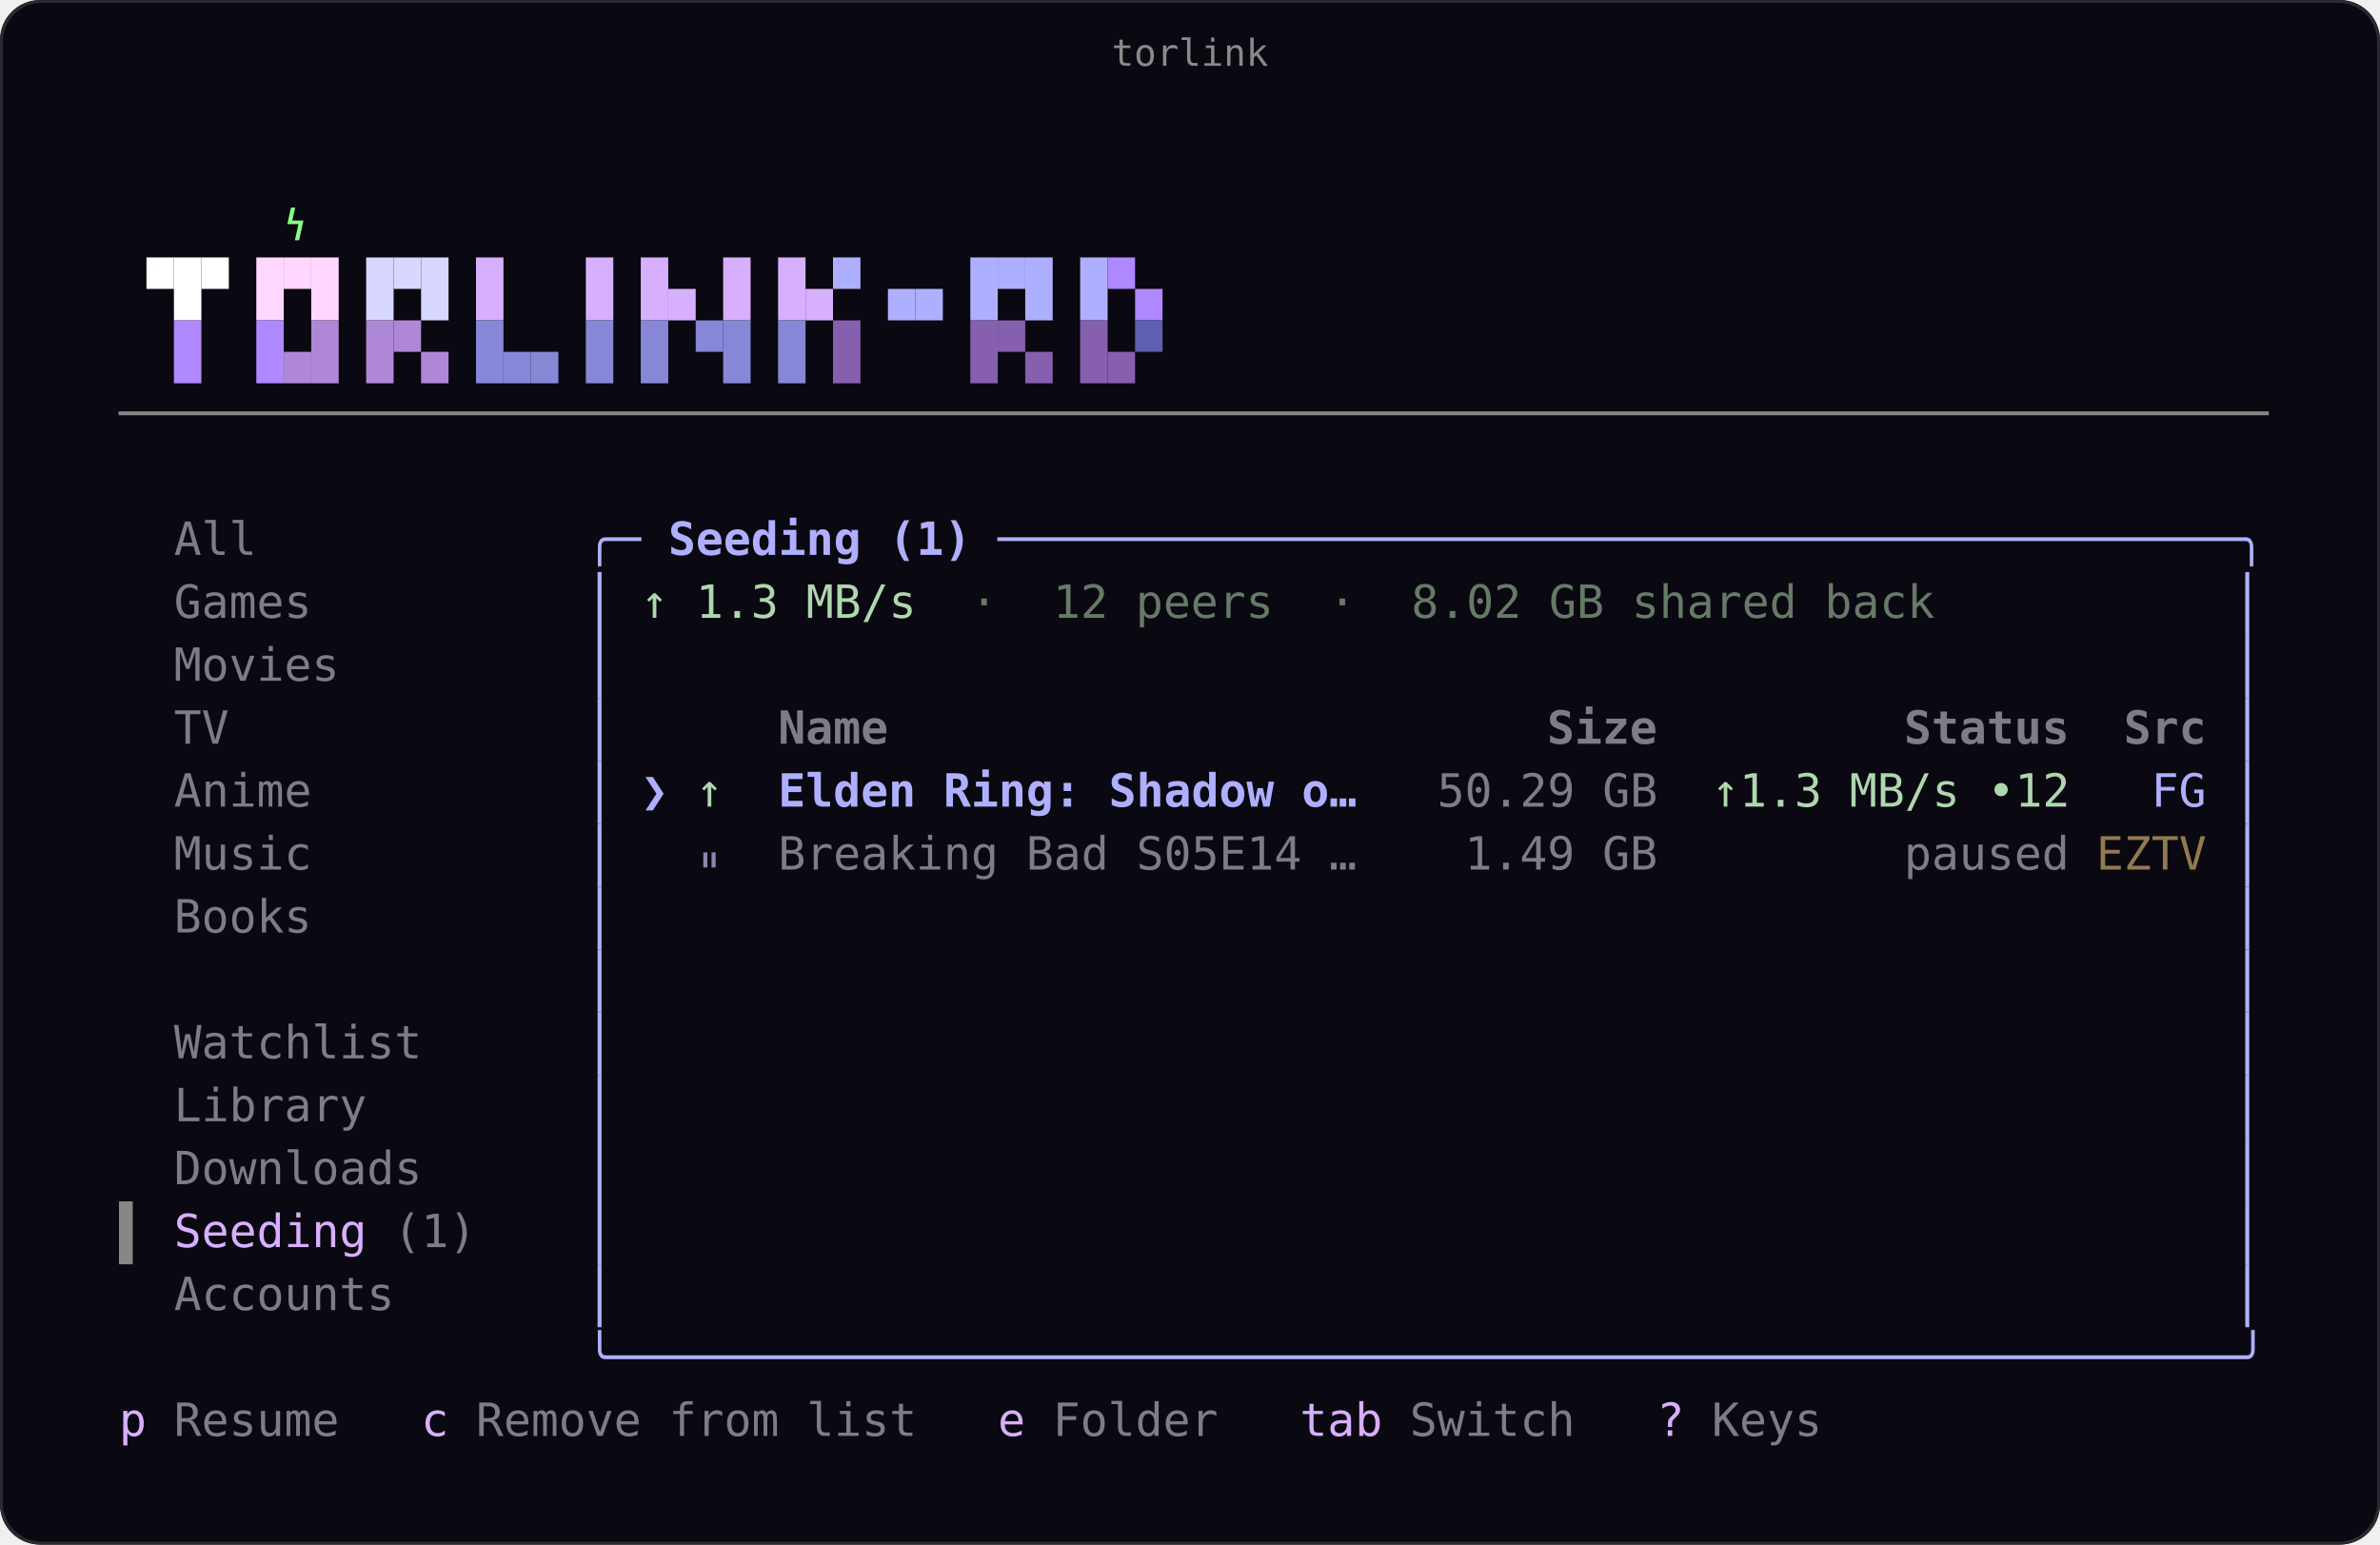
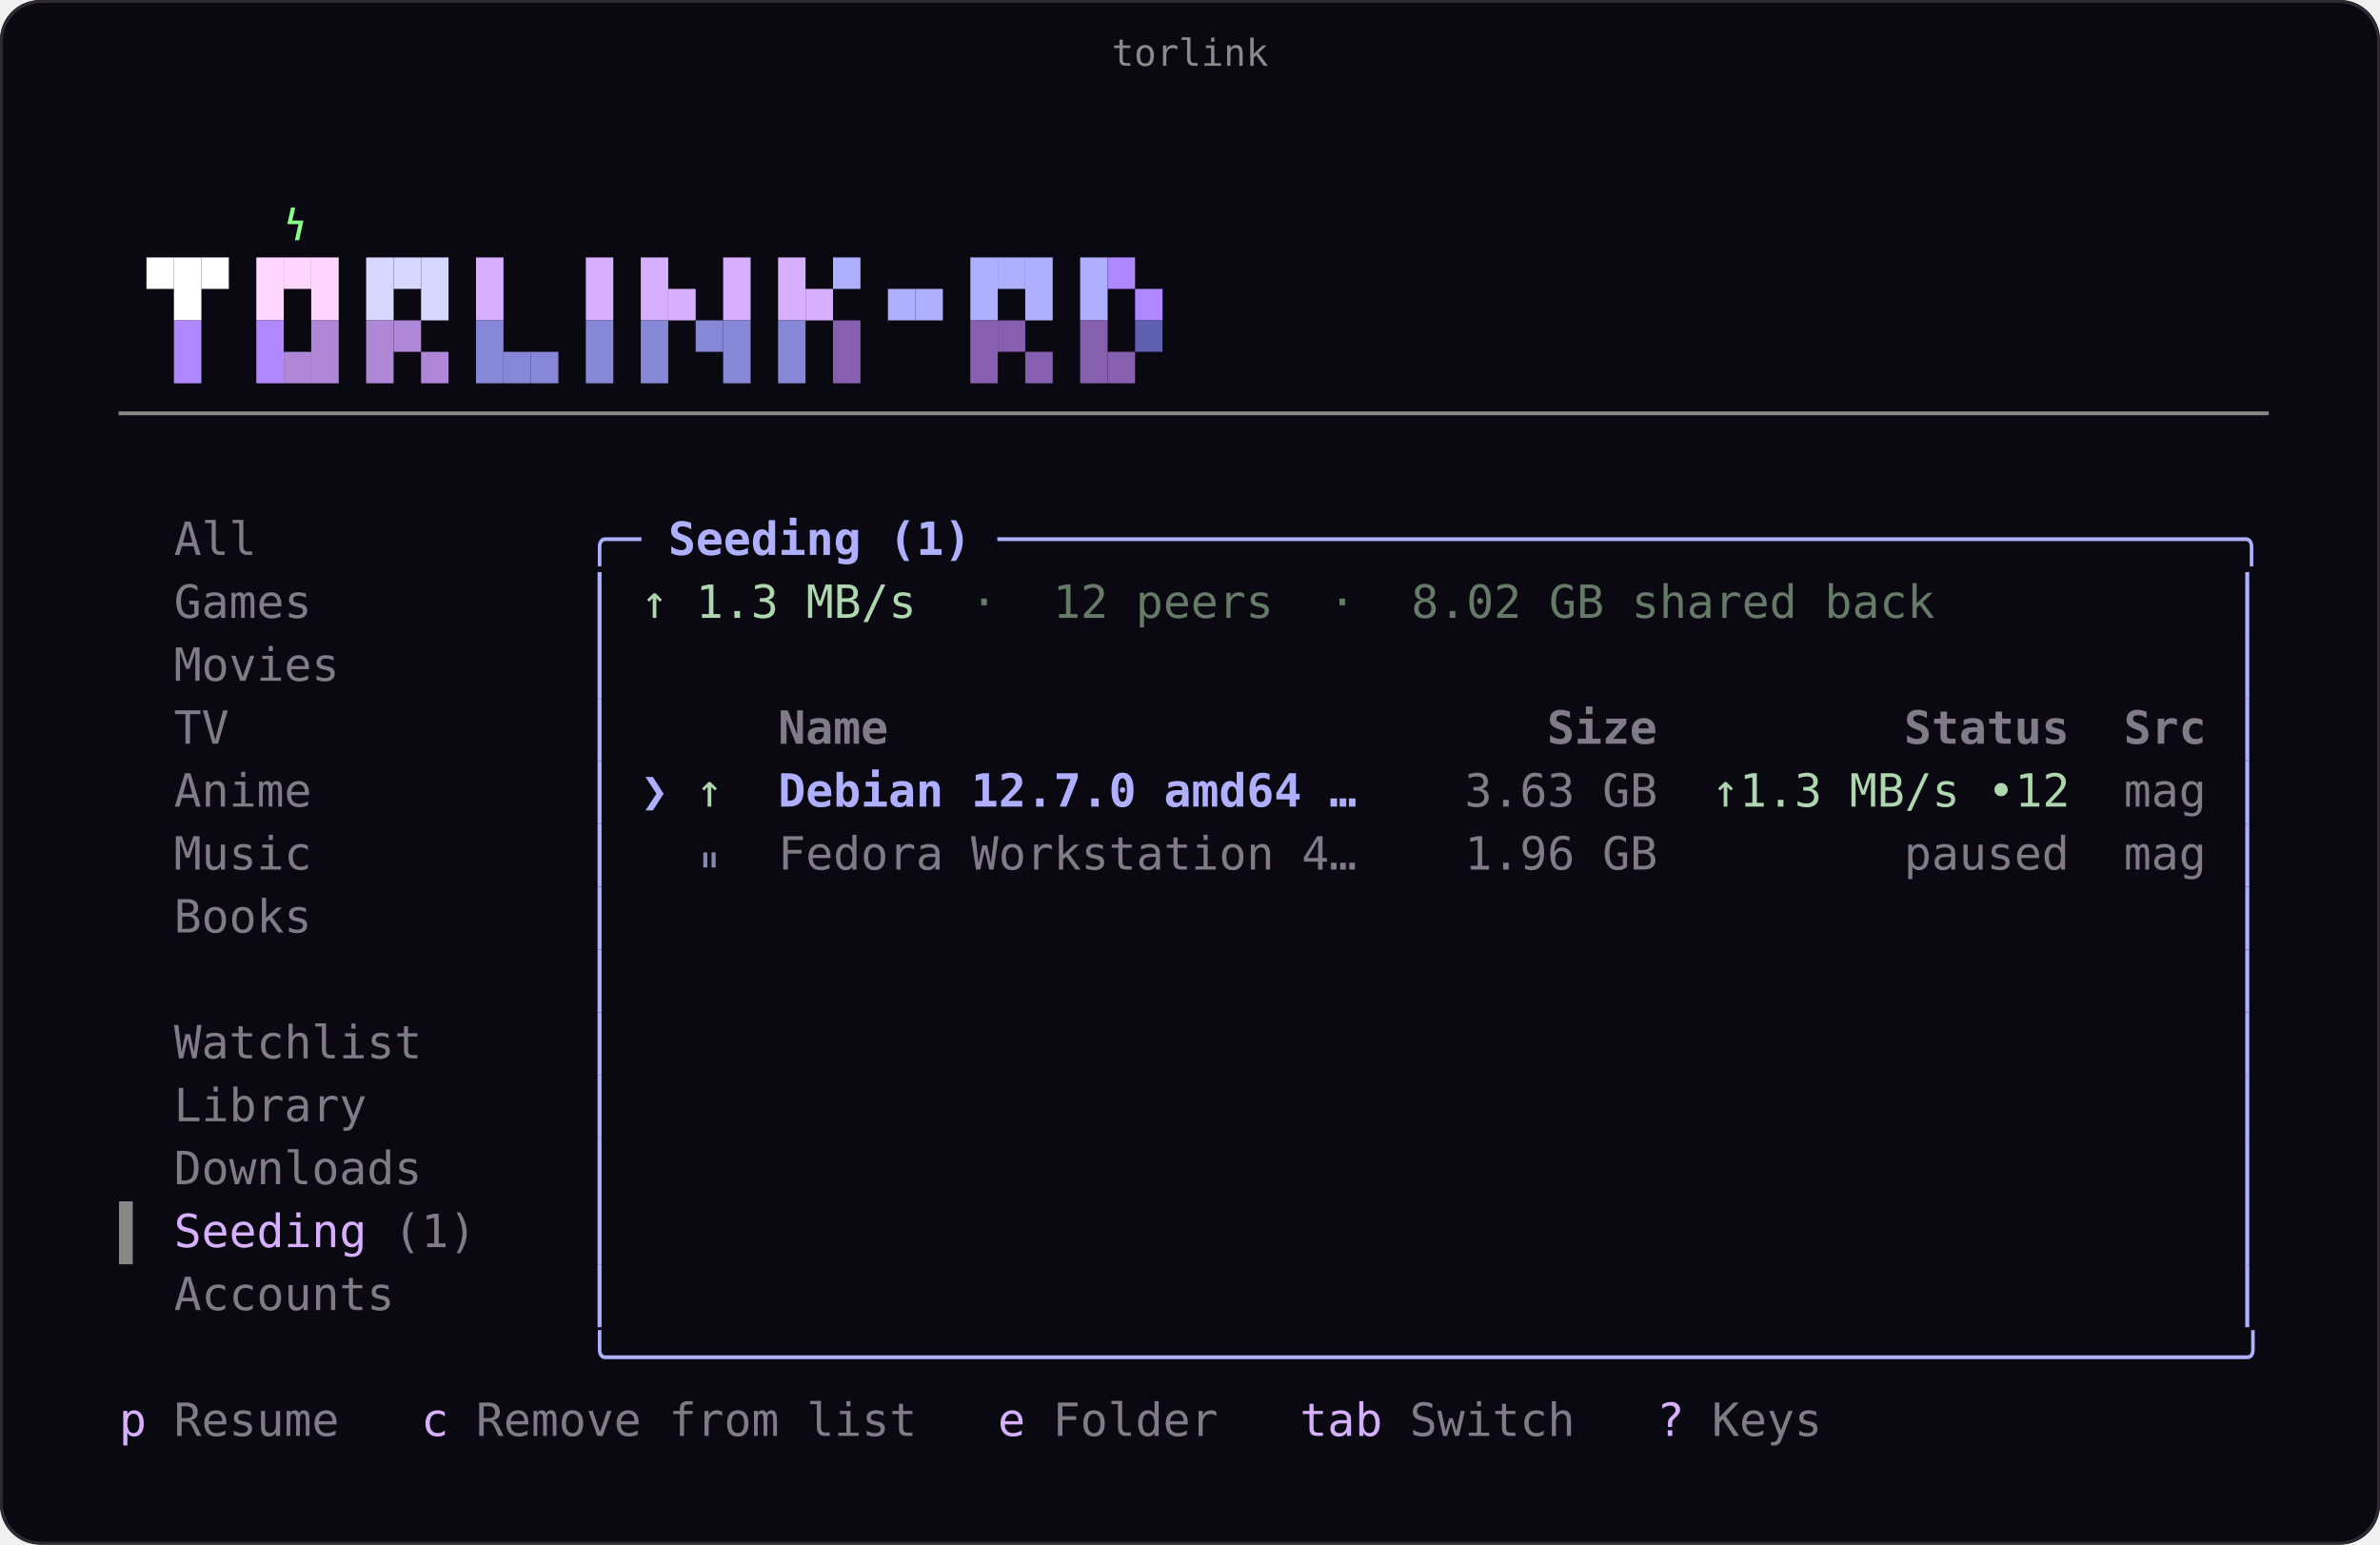
<svg xmlns="http://www.w3.org/2000/svg" width="832" height="540" viewBox="0 0 832 540" style="max-width: 832px; width: 100%; height: auto;" role="img">
  <rect width="100%" height="100%" rx="14" fill="#0a0810" />
  <rect x="0.5" y="0.5" width="831" height="539" rx="14" fill="none" stroke="#2d2b31" stroke-width="1" />
  <text x="416" y="23" text-anchor="middle" font-family="ui-monospace, &quot;Cascadia Mono&quot;, &quot;SF Mono&quot;, Menlo, Consolas, &quot;DejaVu Sans Mono&quot;, monospace" font-size="13" fill="#8a8a8a">torlink</text>
  <g font-family="ui-monospace, &quot;Cascadia Mono&quot;, &quot;SF Mono&quot;, Menlo, Consolas, &quot;DejaVu Sans Mono&quot;, monospace" font-size="16" fill="#ddd8ea">
    <text x="99.2" y="84" textLength="9.6" lengthAdjust="spacingAndGlyphs" xml:space="preserve" fill="#87ff87" font-weight="600">𐓏</text>
    <rect x="51.2" y="90" width="9.6" height="11" fill="#ffffff" />
    <rect x="60.8" y="90" width="9.6" height="22" fill="#ffffff" />
    <rect x="70.4" y="90" width="9.6" height="11" fill="#ffffff" />
    <rect x="89.6" y="90" width="9.6" height="22" fill="#ffd7ff" />
    <rect x="99.2" y="90" width="9.6" height="11" fill="#ffd7ff" />
    <rect x="108.8" y="90" width="9.6" height="22" fill="#ffd7ff" />
    <rect x="128" y="90" width="9.6" height="22" fill="#d7d7ff" />
    <rect x="137.6" y="90" width="9.6" height="11" fill="#d7d7ff" />
    <rect x="147.2" y="90" width="9.6" height="22" fill="#d7d7ff" />
    <rect x="166.4" y="90" width="9.6" height="22" fill="#d7afff" />
    <rect x="204.8" y="90" width="9.6" height="22" fill="#d7afff" />
    <rect x="224" y="90" width="9.6" height="22" fill="#d7afff" />
    <rect x="233.6" y="101" width="9.6" height="11" fill="#d7afff" />
    <rect x="252.8" y="90" width="9.6" height="22" fill="#d7afff" />
    <rect x="272" y="90" width="9.6" height="22" fill="#d7afff" />
    <rect x="281.6" y="101" width="9.6" height="11" fill="#d7afff" />
    <rect x="291.2" y="90" width="9.6" height="11" fill="#afafff" />
    <rect x="310.4" y="101" width="9.6" height="11" fill="#afafff" />
    <rect x="320" y="101" width="9.6" height="11" fill="#afafff" />
    <rect x="339.2" y="90" width="9.6" height="22" fill="#afafff" />
    <rect x="348.8" y="90" width="9.6" height="11" fill="#afafff" />
    <rect x="358.4" y="90" width="9.6" height="22" fill="#afafff" />
    <rect x="377.6" y="90" width="9.6" height="22" fill="#afafff" />
    <rect x="387.2" y="90" width="9.6" height="11" fill="#af87ff" />
    <rect x="396.8" y="101" width="9.6" height="11" fill="#af87ff" />
    <rect x="60.8" y="112" width="9.6" height="22" fill="#af87ff" />
    <rect x="89.6" y="112" width="9.6" height="22" fill="#af87ff" />
    <rect x="99.2" y="123" width="9.6" height="11" fill="#af87d7" />
    <rect x="108.8" y="112" width="9.6" height="22" fill="#af87d7" />
    <rect x="128" y="112" width="9.6" height="22" fill="#af87d7" />
    <rect x="137.6" y="112" width="9.6" height="11" fill="#af87d7" />
    <rect x="147.2" y="123" width="9.6" height="11" fill="#af87d7" />
    <rect x="166.4" y="112" width="9.6" height="22" fill="#8787d7" />
    <rect x="176" y="123" width="9.6" height="11" fill="#8787d7" />
    <rect x="185.6" y="123" width="9.6" height="11" fill="#8787d7" />
    <rect x="204.8" y="112" width="9.6" height="22" fill="#8787d7" />
    <rect x="224" y="112" width="9.6" height="22" fill="#8787d7" />
    <rect x="243.2" y="112" width="9.6" height="11" fill="#8787d7" />
    <rect x="252.8" y="112" width="9.6" height="22" fill="#8787d7" />
    <rect x="272" y="112" width="9.6" height="22" fill="#8787d7" />
    <rect x="291.2" y="112" width="9.6" height="22" fill="#875faf" />
    <rect x="339.2" y="112" width="9.6" height="22" fill="#875faf" />
    <rect x="348.8" y="112" width="9.6" height="11" fill="#875faf" />
    <rect x="358.4" y="123" width="9.6" height="11" fill="#875faf" />
    <rect x="377.6" y="112" width="9.6" height="22" fill="#875faf" />
    <rect x="387.2" y="123" width="9.6" height="11" fill="#875faf" />
    <rect x="396.8" y="112" width="9.6" height="11" fill="#5f5faf" />
    <text x="41.6" y="150" textLength="748.8" lengthAdjust="spacingAndGlyphs" xml:space="preserve" fill="#878787">──────────────────────────────────────────────────────────────────────────────</text>
    <text x="60.8" y="194" textLength="28.8" lengthAdjust="spacingAndGlyphs" xml:space="preserve" fill-opacity="0.55">All</text>
    <text x="204.8" y="194" textLength="19.2" lengthAdjust="spacingAndGlyphs" xml:space="preserve" fill="#afafff">╭─</text>
    <text x="233.6" y="194" textLength="105.6" lengthAdjust="spacingAndGlyphs" xml:space="preserve" fill="#afafff" font-weight="600">Seeding (1)</text>
    <text x="348.8" y="194" textLength="441.6" lengthAdjust="spacingAndGlyphs" xml:space="preserve" fill="#afafff">─────────────────────────────────────────────╮</text>
    <text x="60.8" y="216" textLength="48" lengthAdjust="spacingAndGlyphs" xml:space="preserve" fill-opacity="0.55">Games</text>
    <rect x="208.9" y="200" width="1.4" height="22" fill="#afafff" />
    <text x="224" y="216" textLength="96" lengthAdjust="spacingAndGlyphs" xml:space="preserve" fill="#afd7af">↑ 1.3 MB/s</text>
    <text x="339.2" y="216" textLength="336" lengthAdjust="spacingAndGlyphs" xml:space="preserve" fill="#afd7af" fill-opacity="0.55">·  12 peers  ·  8.02 GB shared back</text>
    <rect x="784.9" y="200" width="1.4" height="22" fill="#afafff" />
    <text x="60.8" y="238" textLength="57.6" lengthAdjust="spacingAndGlyphs" xml:space="preserve" fill-opacity="0.55">Movies</text>
    <rect x="208.9" y="222" width="1.4" height="22" fill="#afafff" />
    <rect x="784.9" y="222" width="1.4" height="22" fill="#afafff" />
    <text x="60.8" y="260" textLength="19.2" lengthAdjust="spacingAndGlyphs" xml:space="preserve" fill-opacity="0.55">TV</text>
    <rect x="208.9" y="244" width="1.4" height="22" fill="#afafff" />
    <text x="272" y="260" textLength="38.4" lengthAdjust="spacingAndGlyphs" xml:space="preserve" fill-opacity="0.55" font-weight="600">Name</text>
    <text x="540.8" y="260" textLength="38.4" lengthAdjust="spacingAndGlyphs" xml:space="preserve" fill-opacity="0.55" font-weight="600">Size</text>
    <text x="665.6" y="260" textLength="57.6" lengthAdjust="spacingAndGlyphs" xml:space="preserve" fill-opacity="0.55" font-weight="600">Status</text>
    <text x="742.4" y="260" textLength="28.8" lengthAdjust="spacingAndGlyphs" xml:space="preserve" fill-opacity="0.55" font-weight="600">Src</text>
    <rect x="784.9" y="244" width="1.4" height="22" fill="#afafff" />
    <text x="60.8" y="282" textLength="48" lengthAdjust="spacingAndGlyphs" xml:space="preserve" fill-opacity="0.55">Anime</text>
    <rect x="208.9" y="266" width="1.4" height="22" fill="#afafff" />
    <text x="224" y="282" textLength="9.6" lengthAdjust="spacingAndGlyphs" xml:space="preserve" fill="#afafff" font-weight="600">❯</text>
    <text x="243.2" y="282" textLength="9.6" lengthAdjust="spacingAndGlyphs" xml:space="preserve" fill="#afd7af">↑</text>
-     <text x="272" y="282" textLength="201.6" lengthAdjust="spacingAndGlyphs" xml:space="preserve" fill="#afafff" font-weight="600">Elden Ring: Shadow o…</text>
-     <text x="502.4" y="282" textLength="76.8" lengthAdjust="spacingAndGlyphs" xml:space="preserve" fill-opacity="0.55">50.29 GB</text>
+     <text x="272" y="282" textLength="201.6" lengthAdjust="spacingAndGlyphs" xml:space="preserve" fill="#afafff" font-weight="600">Debian 12.7.0 amd64 …</text>
+     <text x="512" y="282" textLength="67.2" lengthAdjust="spacingAndGlyphs" xml:space="preserve" fill-opacity="0.55">3.63 GB</text>
    <text x="598.4" y="282" textLength="124.8" lengthAdjust="spacingAndGlyphs" xml:space="preserve" fill="#afd7af">↑1.3 MB/s •12</text>
-     <text x="752" y="282" textLength="19.2" lengthAdjust="spacingAndGlyphs" xml:space="preserve" fill="#afafff">FG</text>
+     <text x="742.4" y="282" textLength="28.8" lengthAdjust="spacingAndGlyphs" xml:space="preserve" fill-opacity="0.55">mag</text>
    <rect x="784.9" y="266" width="1.4" height="22" fill="#afafff" />
    <text x="60.8" y="304" textLength="48" lengthAdjust="spacingAndGlyphs" xml:space="preserve" fill-opacity="0.55">Music</text>
    <rect x="208.9" y="288" width="1.4" height="22" fill="#afafff" />
    <text x="243.2" y="304" textLength="9.6" lengthAdjust="spacingAndGlyphs" xml:space="preserve" fill="#8787af">⏸</text>
-     <text x="272" y="304" textLength="201.6" lengthAdjust="spacingAndGlyphs" xml:space="preserve" fill-opacity="0.55">Breaking Bad S05E14 …</text>
-     <text x="512" y="304" textLength="67.2" lengthAdjust="spacingAndGlyphs" xml:space="preserve" fill-opacity="0.55">1.49 GB</text>
+     <text x="272" y="304" textLength="201.6" lengthAdjust="spacingAndGlyphs" xml:space="preserve" fill-opacity="0.55">Fedora Workstation 4…</text>
+     <text x="512" y="304" textLength="67.2" lengthAdjust="spacingAndGlyphs" xml:space="preserve" fill-opacity="0.55">1.96 GB</text>
    <text x="665.6" y="304" textLength="57.6" lengthAdjust="spacingAndGlyphs" xml:space="preserve" fill-opacity="0.55">paused</text>
-     <text x="732.8" y="304" textLength="38.4" lengthAdjust="spacingAndGlyphs" xml:space="preserve" fill="#ffd787" fill-opacity="0.55">EZTV</text>
+     <text x="742.4" y="304" textLength="28.8" lengthAdjust="spacingAndGlyphs" xml:space="preserve" fill-opacity="0.55">mag</text>
    <rect x="784.9" y="288" width="1.4" height="22" fill="#afafff" />
    <text x="60.8" y="326" textLength="48" lengthAdjust="spacingAndGlyphs" xml:space="preserve" fill-opacity="0.55">Books</text>
    <rect x="208.9" y="310" width="1.4" height="22" fill="#afafff" />
    <rect x="784.9" y="310" width="1.4" height="22" fill="#afafff" />
    <rect x="208.9" y="332" width="1.4" height="22" fill="#afafff" />
    <rect x="784.9" y="332" width="1.4" height="22" fill="#afafff" />
    <text x="60.8" y="370" textLength="86.4" lengthAdjust="spacingAndGlyphs" xml:space="preserve" fill-opacity="0.55">Watchlist</text>
    <rect x="208.9" y="354" width="1.4" height="22" fill="#afafff" />
    <rect x="784.9" y="354" width="1.4" height="22" fill="#afafff" />
    <text x="60.8" y="392" textLength="67.2" lengthAdjust="spacingAndGlyphs" xml:space="preserve" fill-opacity="0.55">Library</text>
    <rect x="208.9" y="376" width="1.4" height="22" fill="#afafff" />
    <rect x="784.9" y="376" width="1.4" height="22" fill="#afafff" />
    <text x="60.8" y="414" textLength="86.4" lengthAdjust="spacingAndGlyphs" xml:space="preserve" fill-opacity="0.55">Downloads</text>
    <rect x="208.9" y="398" width="1.4" height="22" fill="#afafff" />
    <rect x="784.9" y="398" width="1.4" height="22" fill="#afafff" />
    <rect x="41.6" y="420" width="4.8" height="22" fill="#878787" />
    <text x="60.8" y="436" textLength="67.2" lengthAdjust="spacingAndGlyphs" xml:space="preserve" fill="#d7afff">Seeding</text>
    <text x="137.6" y="436" textLength="28.8" lengthAdjust="spacingAndGlyphs" xml:space="preserve" fill-opacity="0.55">(1)</text>
    <rect x="208.9" y="420" width="1.4" height="22" fill="#afafff" />
    <rect x="784.9" y="420" width="1.4" height="22" fill="#afafff" />
    <text x="60.8" y="458" textLength="76.8" lengthAdjust="spacingAndGlyphs" xml:space="preserve" fill-opacity="0.55">Accounts</text>
    <rect x="208.9" y="442" width="1.4" height="22" fill="#afafff" />
    <rect x="784.9" y="442" width="1.4" height="22" fill="#afafff" />
    <text x="204.8" y="480" textLength="585.6" lengthAdjust="spacingAndGlyphs" xml:space="preserve" fill="#afafff">╰───────────────────────────────────────────────────────────╯</text>
    <text x="41.6" y="502" textLength="9.6" lengthAdjust="spacingAndGlyphs" xml:space="preserve" fill="#d7afff">p</text>
    <text x="60.8" y="502" textLength="57.6" lengthAdjust="spacingAndGlyphs" xml:space="preserve" fill-opacity="0.55">Resume</text>
    <text x="147.2" y="502" textLength="9.6" lengthAdjust="spacingAndGlyphs" xml:space="preserve" fill="#d7afff">c</text>
    <text x="166.4" y="502" textLength="153.6" lengthAdjust="spacingAndGlyphs" xml:space="preserve" fill-opacity="0.55">Remove from list</text>
    <text x="348.8" y="502" textLength="9.6" lengthAdjust="spacingAndGlyphs" xml:space="preserve" fill="#d7afff">e</text>
    <text x="368" y="502" textLength="57.6" lengthAdjust="spacingAndGlyphs" xml:space="preserve" fill-opacity="0.55">Folder</text>
    <text x="454.4" y="502" textLength="28.8" lengthAdjust="spacingAndGlyphs" xml:space="preserve" fill="#d7afff">tab</text>
    <text x="492.8" y="502" textLength="57.6" lengthAdjust="spacingAndGlyphs" xml:space="preserve" fill-opacity="0.55">Switch</text>
    <text x="579.2" y="502" textLength="9.6" lengthAdjust="spacingAndGlyphs" xml:space="preserve" fill="#d7afff">?</text>
    <text x="598.4" y="502" textLength="38.4" lengthAdjust="spacingAndGlyphs" xml:space="preserve" fill-opacity="0.55">Keys</text>
  </g>
</svg>
